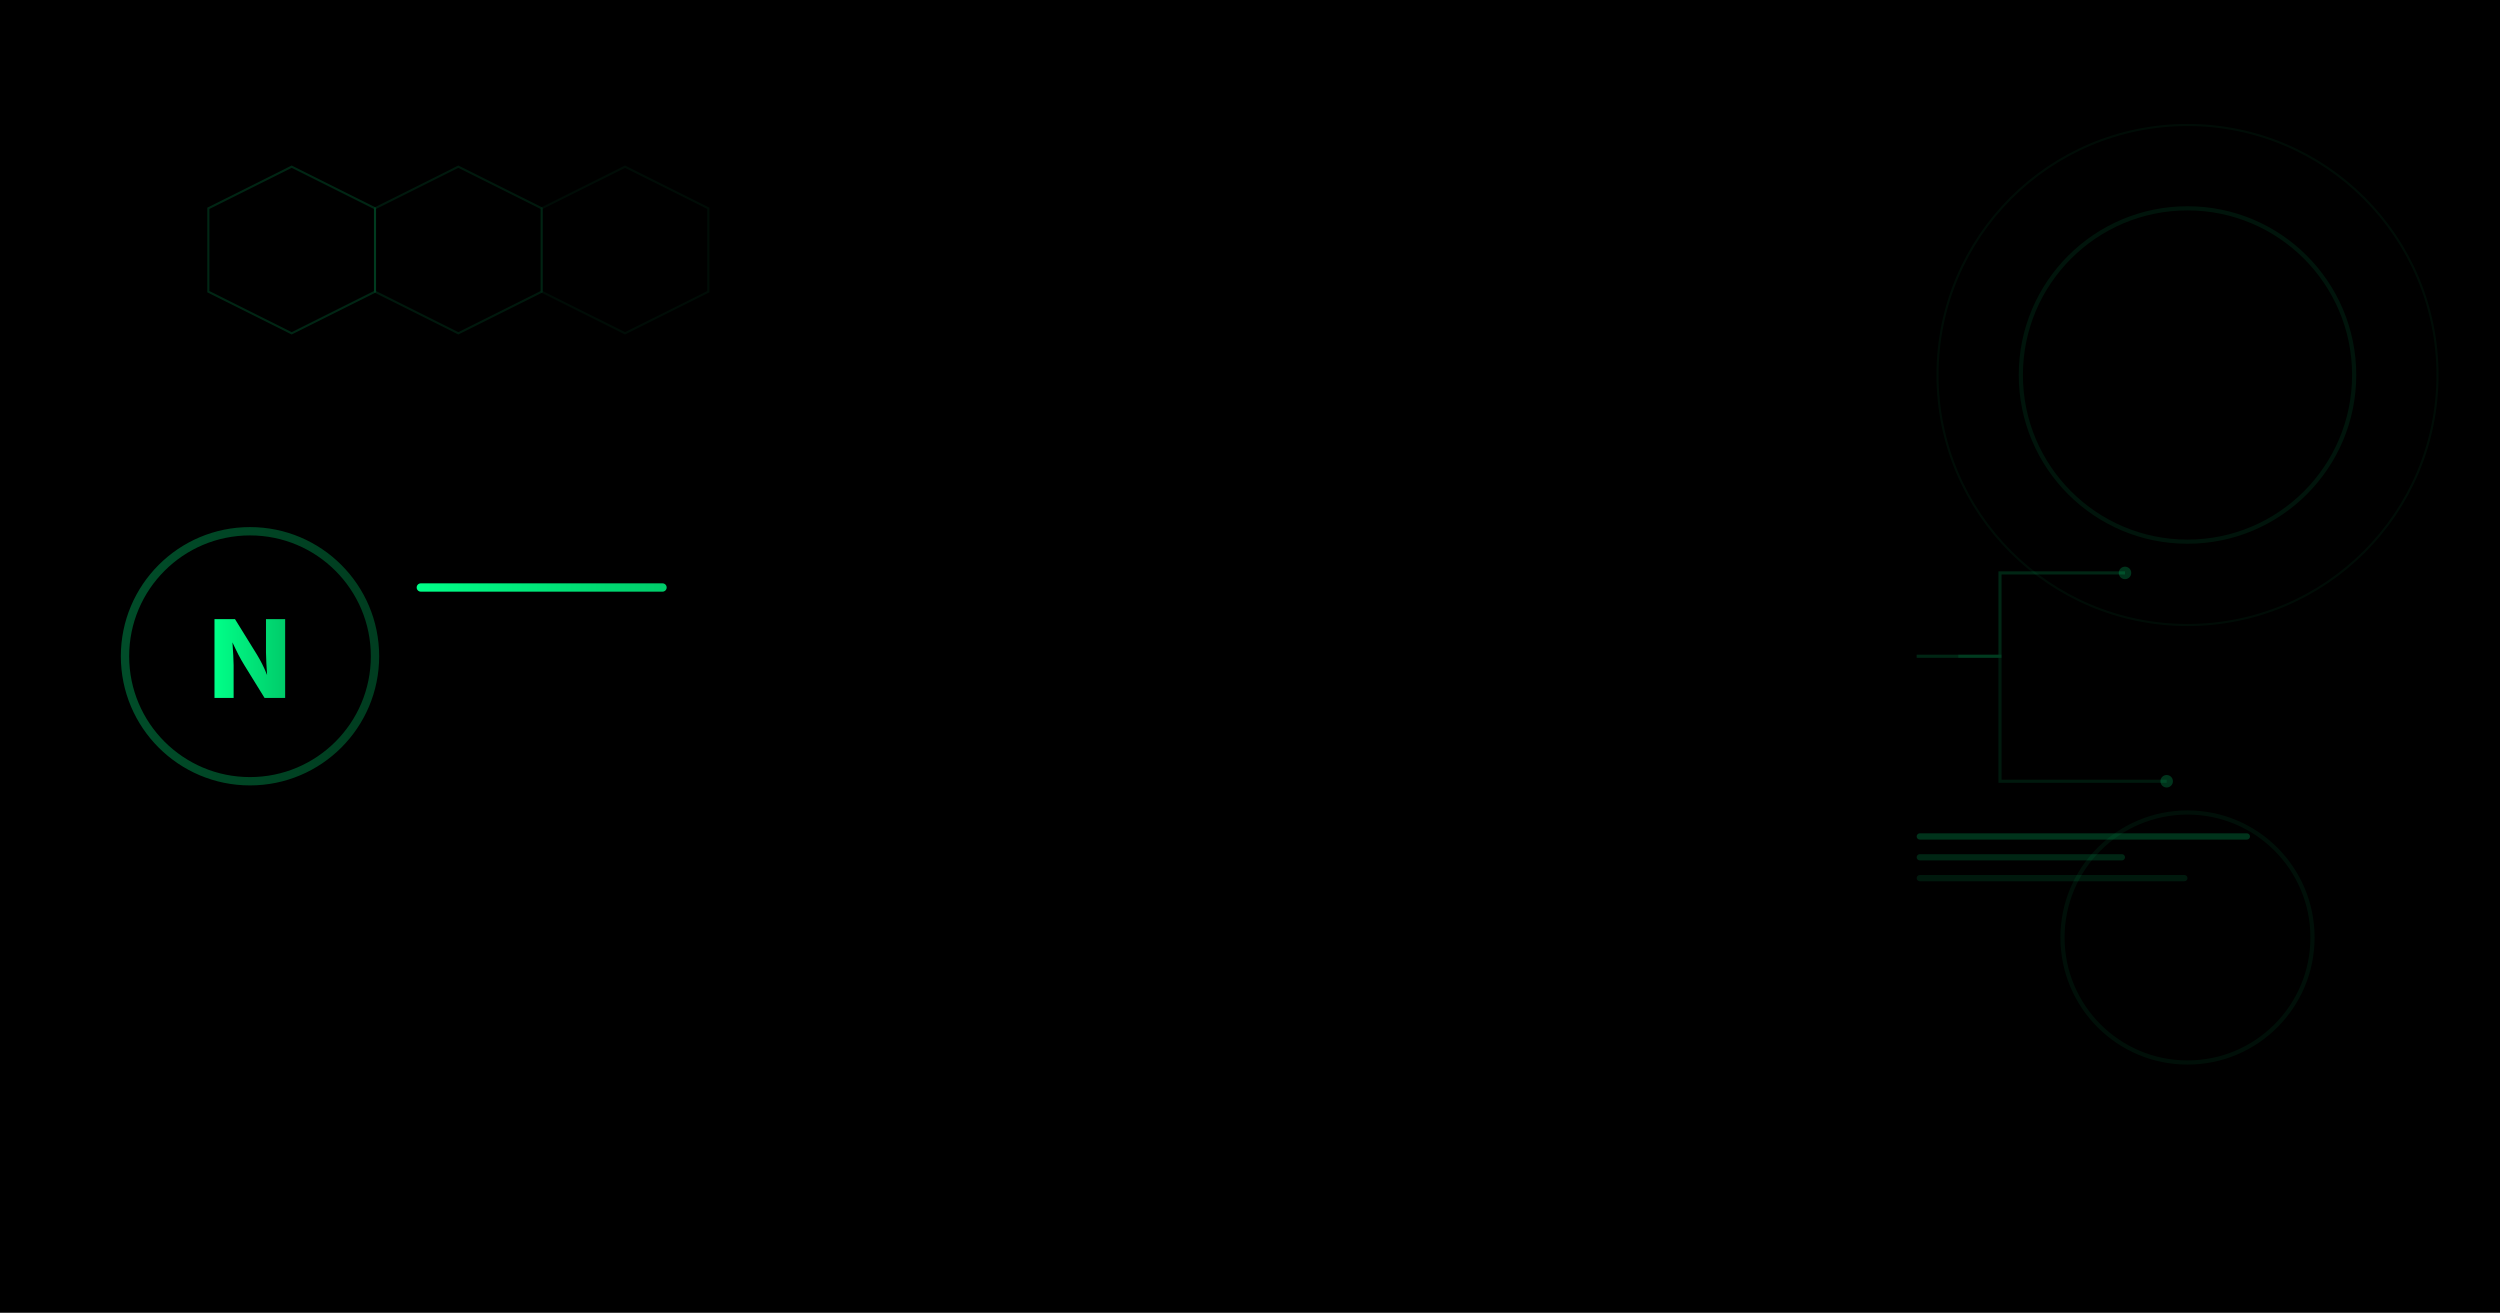
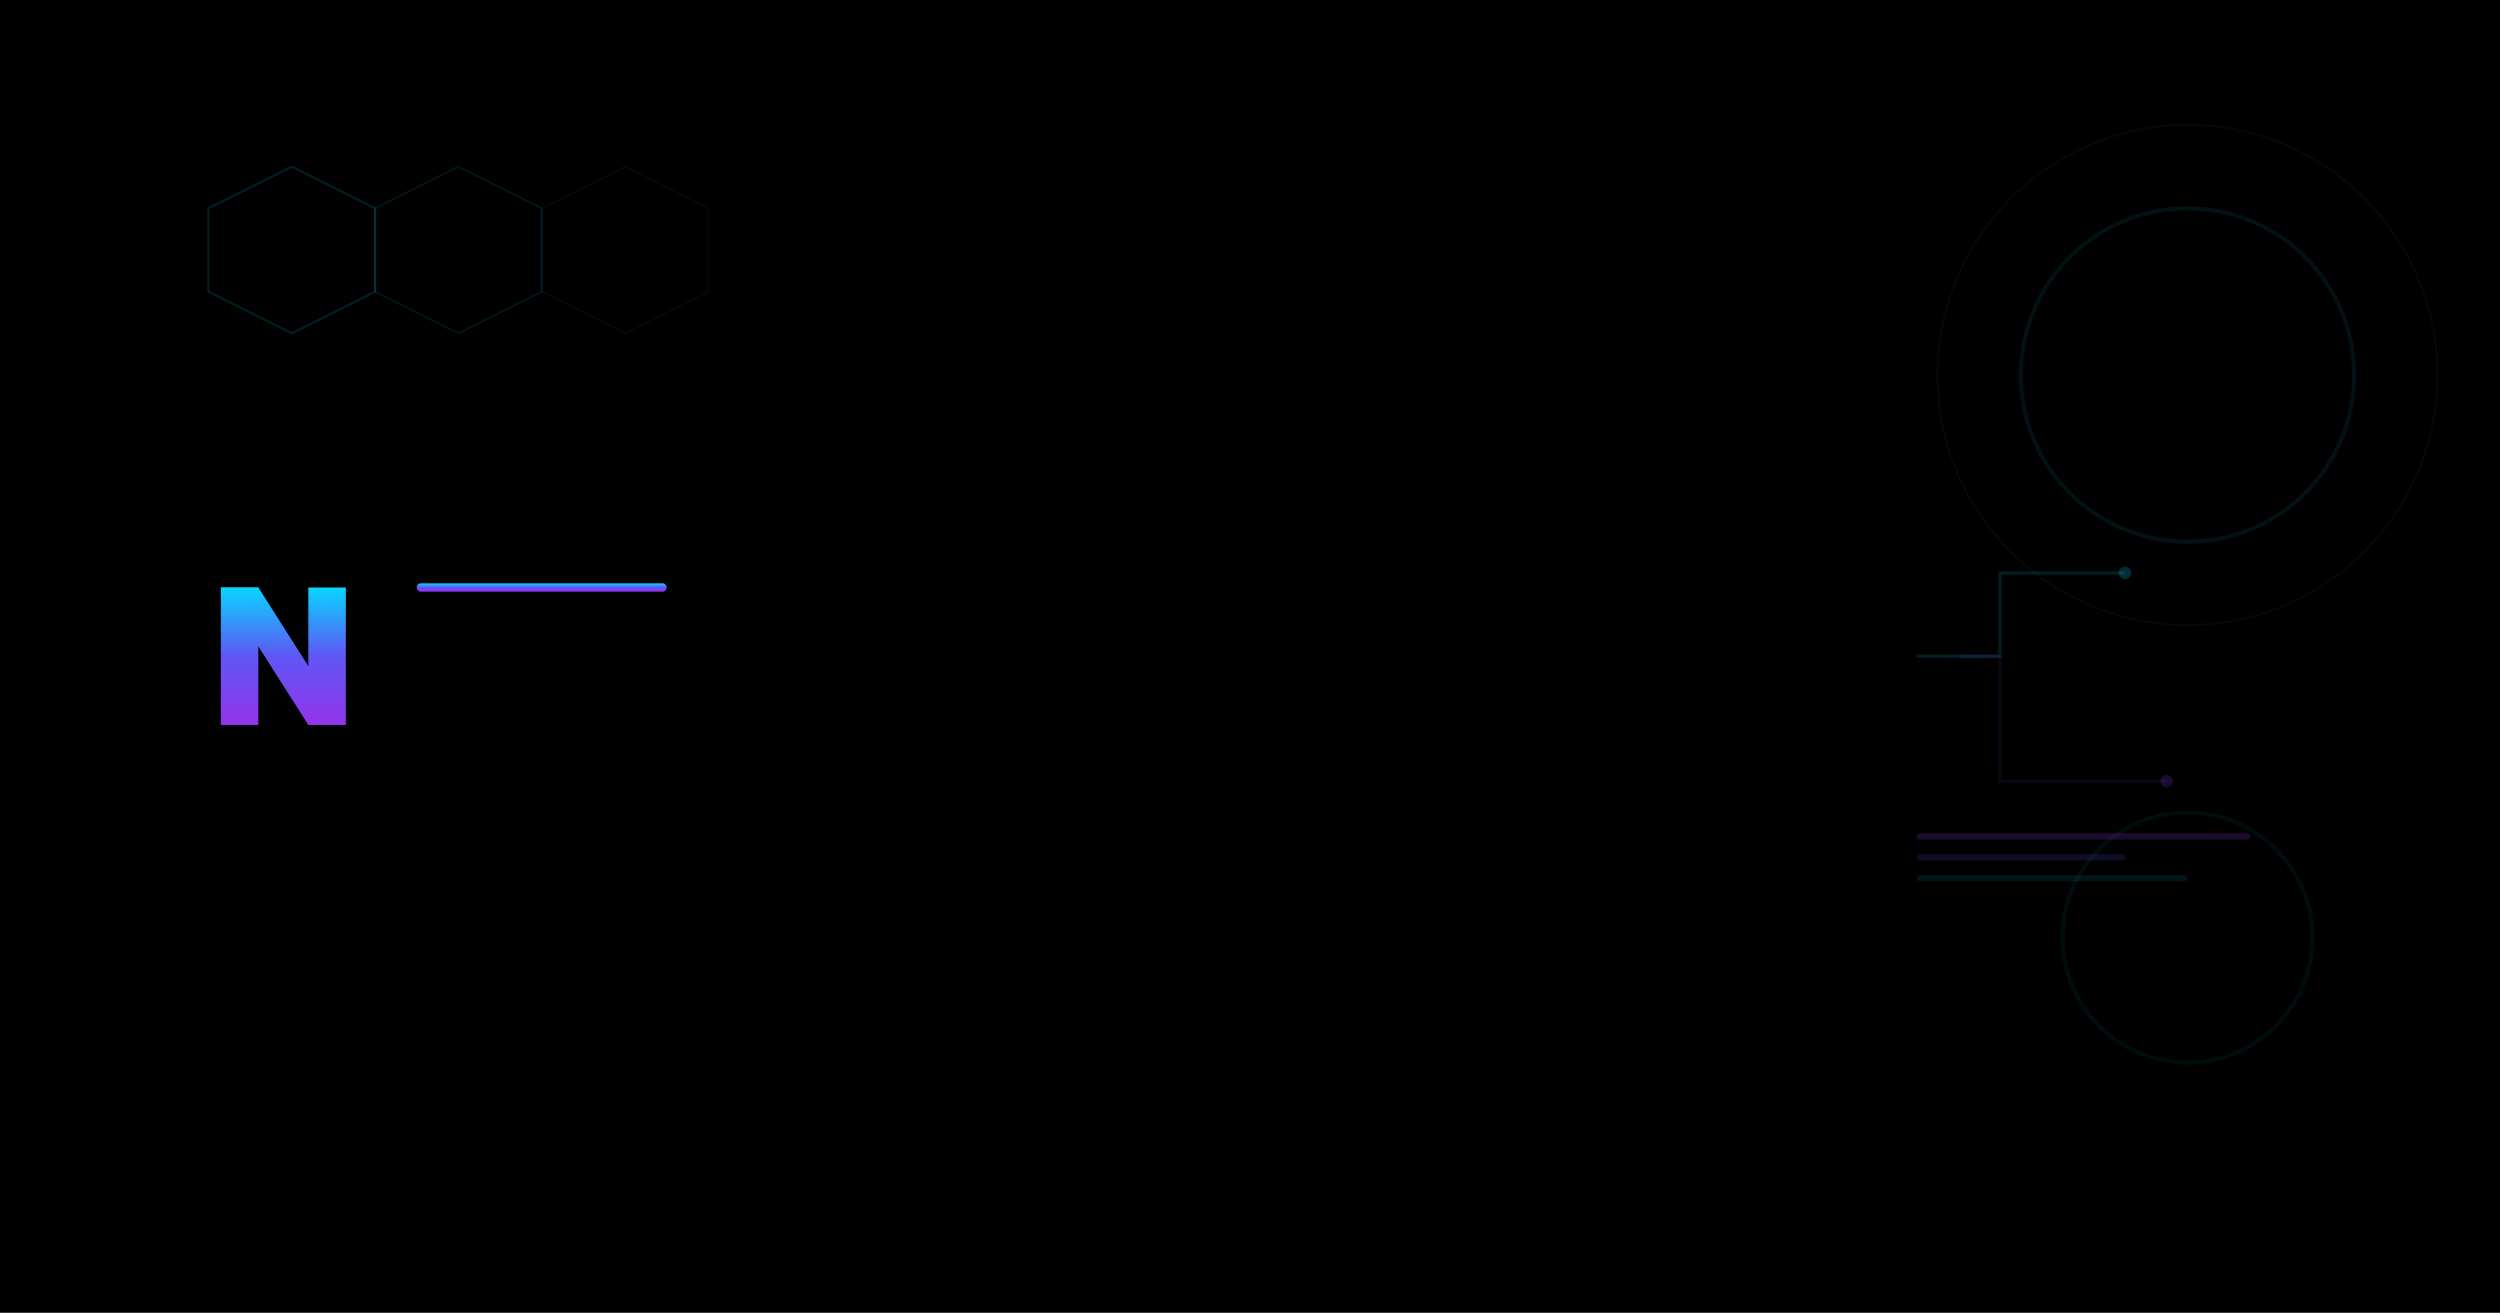
<svg xmlns="http://www.w3.org/2000/svg" width="1200" height="630" viewBox="0 0 1200 630">
  <defs>
    <style>
      .bg-dark { fill: #0a0a0a; }
      .bg-light { fill: #ffffff; }
      .text-primary-dark { fill: #ffffff; }
      .text-primary-light { fill: #0a0a0a; }
      .text-secondary-dark { fill: #999999; }
      .text-secondary-light { fill: #666666; }
      .text-muted-dark { fill: #555555; }
      .text-muted-light { fill: #999999; }
-       .accent { fill: #00ff88; }
-       .accent-dim { fill: #00cc6a; }
+       .accent { fill: #08d6ff; }
+       .accent-dim { fill: #1ab0fc; }
      .grid-dark { stroke: rgba(255,255,255,0.03); }
      .grid-light { stroke: rgba(0,0,0,0.03); }
      .glow-dark { fill: url(#glow-dark); }
      .glow-light { fill: url(#glow-light); }
      .badge-dark { fill: #1a1a1a; stroke: #333333; }
      .badge-light { fill: #f0f0f0; stroke: #dddddd; }
-       .badge-text-dark { fill: #00ff88; }
-       .badge-text-light { fill: #00cc6a; }
+       .badge-text-dark { fill: #08d6ff; }
+       .badge-text-light { fill: #1ab0fc; }

      @media (prefers-color-scheme: light) {
        .theme-aware-bg { fill: #ffffff; }
        .theme-aware-text-primary { fill: #0a0a0a; }
        .theme-aware-text-secondary { fill: #666666; }
        .theme-aware-text-muted { fill: #999999; }
        .theme-aware-grid { stroke: rgba(0,0,0,0.03); }
        .theme-aware-glow { fill: url(#glow-light); }
        .theme-aware-badge { fill: #f0f0f0; stroke: #dddddd; }
-         .theme-aware-badge-text { fill: #00cc6a; }
+         .theme-aware-badge-text { fill: #1ab0fc; }
      }
      @media (prefers-color-scheme: dark) {
        .theme-aware-bg { fill: #0a0a0a; }
        .theme-aware-text-primary { fill: #ffffff; }
        .theme-aware-text-secondary { fill: #999999; }
        .theme-aware-text-muted { fill: #555555; }
        .theme-aware-grid { stroke: rgba(255,255,255,0.03); }
        .theme-aware-glow { fill: url(#glow-dark); }
        .theme-aware-badge { fill: #1a1a1a; stroke: #333333; }
-         .theme-aware-badge-text { fill: #00ff88; }
+         .theme-aware-badge-text { fill: #08d6ff; }
      }
    </style>
    <linearGradient id="glow-dark" x1="0" y1="0" x2="1" y2="1">
-       <stop offset="0%" stop-color="#00ff88" stop-opacity="0.15" />
-       <stop offset="50%" stop-color="#00ff88" stop-opacity="0" />
+       <stop offset="0%" stop-color="#08d6ff" stop-opacity="0.15" />
+       <stop offset="50%" stop-color="#08d6ff" stop-opacity="0" />
    </linearGradient>
    <linearGradient id="glow-light" x1="0" y1="0" x2="1" y2="1">
-       <stop offset="0%" stop-color="#00cc6a" stop-opacity="0.08" />
-       <stop offset="50%" stop-color="#00cc6a" stop-opacity="0" />
+       <stop offset="0%" stop-color="#1ab0fc" stop-opacity="0.08" />
+       <stop offset="50%" stop-color="#1ab0fc" stop-opacity="0" />
    </linearGradient>
-     <linearGradient id="accent-grad" x1="0" y1="0" x2="1" y2="0">
-       <stop offset="0%" stop-color="#00ff88" />
-       <stop offset="100%" stop-color="#00cc6a" />
+     <linearGradient id="accent-grad" x1="0" y1="0" x2="0" y2="1">
+       <stop offset="0%" stop-color="#08d6ff" />
+       <stop offset="50%" stop-color="#6056f5" />
+       <stop offset="100%" stop-color="#9333ea" />
    </linearGradient>
  </defs>
  <rect class="theme-aware-bg" width="1200" height="630" />
  <rect class="theme-aware-glow" width="1200" height="630" />
  <g class="theme-aware-grid" stroke-width="1" fill="none">
    <line x1="0" y1="105" x2="1200" y2="105" />
    <line x1="0" y1="210" x2="1200" y2="210" />
    <line x1="0" y1="315" x2="1200" y2="315" />
    <line x1="0" y1="420" x2="1200" y2="420" />
    <line x1="0" y1="525" x2="1200" y2="525" />
    <line x1="200" y1="0" x2="200" y2="630" />
    <line x1="400" y1="0" x2="400" y2="630" />
    <line x1="600" y1="0" x2="600" y2="630" />
    <line x1="800" y1="0" x2="800" y2="630" />
    <line x1="1000" y1="0" x2="1000" y2="630" />
  </g>
-   <polygon points="100,100 140,80 180,100 180,140 140,160 100,140" fill="none" stroke="#00ff88" stroke-width="1" opacity="0.15" />
-   <polygon points="180,100 220,80 260,100 260,140 220,160 180,140" fill="none" stroke="#00ff88" stroke-width="1" opacity="0.1" />
-   <polygon points="260,100 300,80 340,100 340,140 300,160 260,140" fill="none" stroke="#00ff88" stroke-width="1" opacity="0.05" />
-   <circle cx="120" cy="315" r="60" fill="none" stroke="url(#accent-grad)" stroke-width="4" opacity="0.3" />
-   <text x="100" y="335" font-family="Inter, 'SF Pro Display', -apple-system, sans-serif" font-size="52" font-weight="800" fill="url(#accent-grad)">N</text>
+   <polygon points="100,100 140,80 180,100 180,140 140,160 100,140" fill="none" stroke="#08d6ff" stroke-width="1" opacity="0.15" />
+   <polygon points="180,100 220,80 260,100 260,140 220,160 180,140" fill="none" stroke="#08d6ff" stroke-width="1" opacity="0.1" />
+   <polygon points="260,100 300,80 340,100 340,140 300,160 260,140" fill="none" stroke="#08d6ff" stroke-width="1" opacity="0.05" />
+   <g fill="url(#accent-grad)">
+     <polygon points="106,282 124,282 124,348 106,348" />
+     <polygon points="148,282 166,282 166,348 148,348" />
+     <polygon points="106,282 124,282 166,348 148,348" />
+   </g>
  <text x="200" y="260" font-family="Inter, 'SF Pro Display', -apple-system, sans-serif" font-size="96" font-weight="800" class="theme-aware-text-primary" letter-spacing="-2">NAEOS</text>
  <rect x="200" y="280" width="120" height="4" rx="2" fill="url(#accent-grad)" />
  <text x="200" y="330" font-family="Inter, 'SF Pro Display', -apple-system, sans-serif" font-size="32" font-weight="500" class="theme-aware-text-secondary" letter-spacing="-0.5">Specify Once. Build Anywhere.</text>
  <text x="200" y="370" font-family="Inter, sans-serif" font-size="20" class="theme-aware-text-muted">Declarative Platform Engineering System</text>
  <rect class="theme-aware-badge" x="200" y="400" width="160" height="36" rx="18" stroke-width="1" />
  <text class="theme-aware-badge-text" x="280" y="424" font-family="'JetBrains Mono', monospace" font-size="14" font-weight="600" text-anchor="middle">v2.1.0</text>
-   <circle cx="1050" cy="180" r="80" fill="none" stroke="#00ff88" stroke-width="2" opacity="0.08" />
-   <circle cx="1050" cy="180" r="120" fill="none" stroke="#00ff88" stroke-width="1" opacity="0.05" />
-   <circle cx="1050" cy="450" r="60" fill="none" stroke="#00ff88" stroke-width="2" opacity="0.06" />
-   <rect x="920" y="400" width="160" height="3" rx="1.5" fill="#00ff88" opacity="0.2" />
-   <rect x="920" y="410" width="100" height="3" rx="1.5" fill="#00ff88" opacity="0.15" />
-   <rect x="920" y="420" width="130" height="3" rx="1.5" fill="#00ff88" opacity="0.1" />
-   <path d="M920 315 h40 v-40 h60" fill="none" stroke="#00ff88" stroke-width="1.5" opacity="0.15" />
-   <path d="M940 315 h20 v60 h80" fill="none" stroke="#00ff88" stroke-width="1.5" opacity="0.1" />
-   <circle cx="1020" cy="275" r="3" fill="#00ff88" opacity="0.2" />
-   <circle cx="1040" cy="375" r="3" fill="#00ff88" opacity="0.2" />
+   <circle cx="1050" cy="180" r="80" fill="none" stroke="#08d6ff" stroke-width="2" opacity="0.08" />
+   <circle cx="1050" cy="180" r="120" fill="none" stroke="#08d6ff" stroke-width="1" opacity="0.05" />
+   <circle cx="1050" cy="450" r="60" fill="none" stroke="#08d6ff" stroke-width="2" opacity="0.06" />
+   <rect x="920" y="400" width="160" height="3" rx="1.5" fill="#9333ea" opacity="0.2" />
+   <rect x="920" y="410" width="100" height="3" rx="1.5" fill="#6056f5" opacity="0.15" />
+   <rect x="920" y="420" width="130" height="3" rx="1.5" fill="#08d6ff" opacity="0.1" />
+   <path d="M920 315 h40 v-40 h60" fill="none" stroke="#08d6ff" stroke-width="1.5" opacity="0.15" />
+   <path d="M940 315 h20 v60 h80" fill="none" stroke="#9333ea" stroke-width="1.5" opacity="0.1" />
+   <circle cx="1020" cy="275" r="3" fill="#08d6ff" opacity="0.2" />
+   <circle cx="1040" cy="375" r="3" fill="#9333ea" opacity="0.2" />
</svg>
